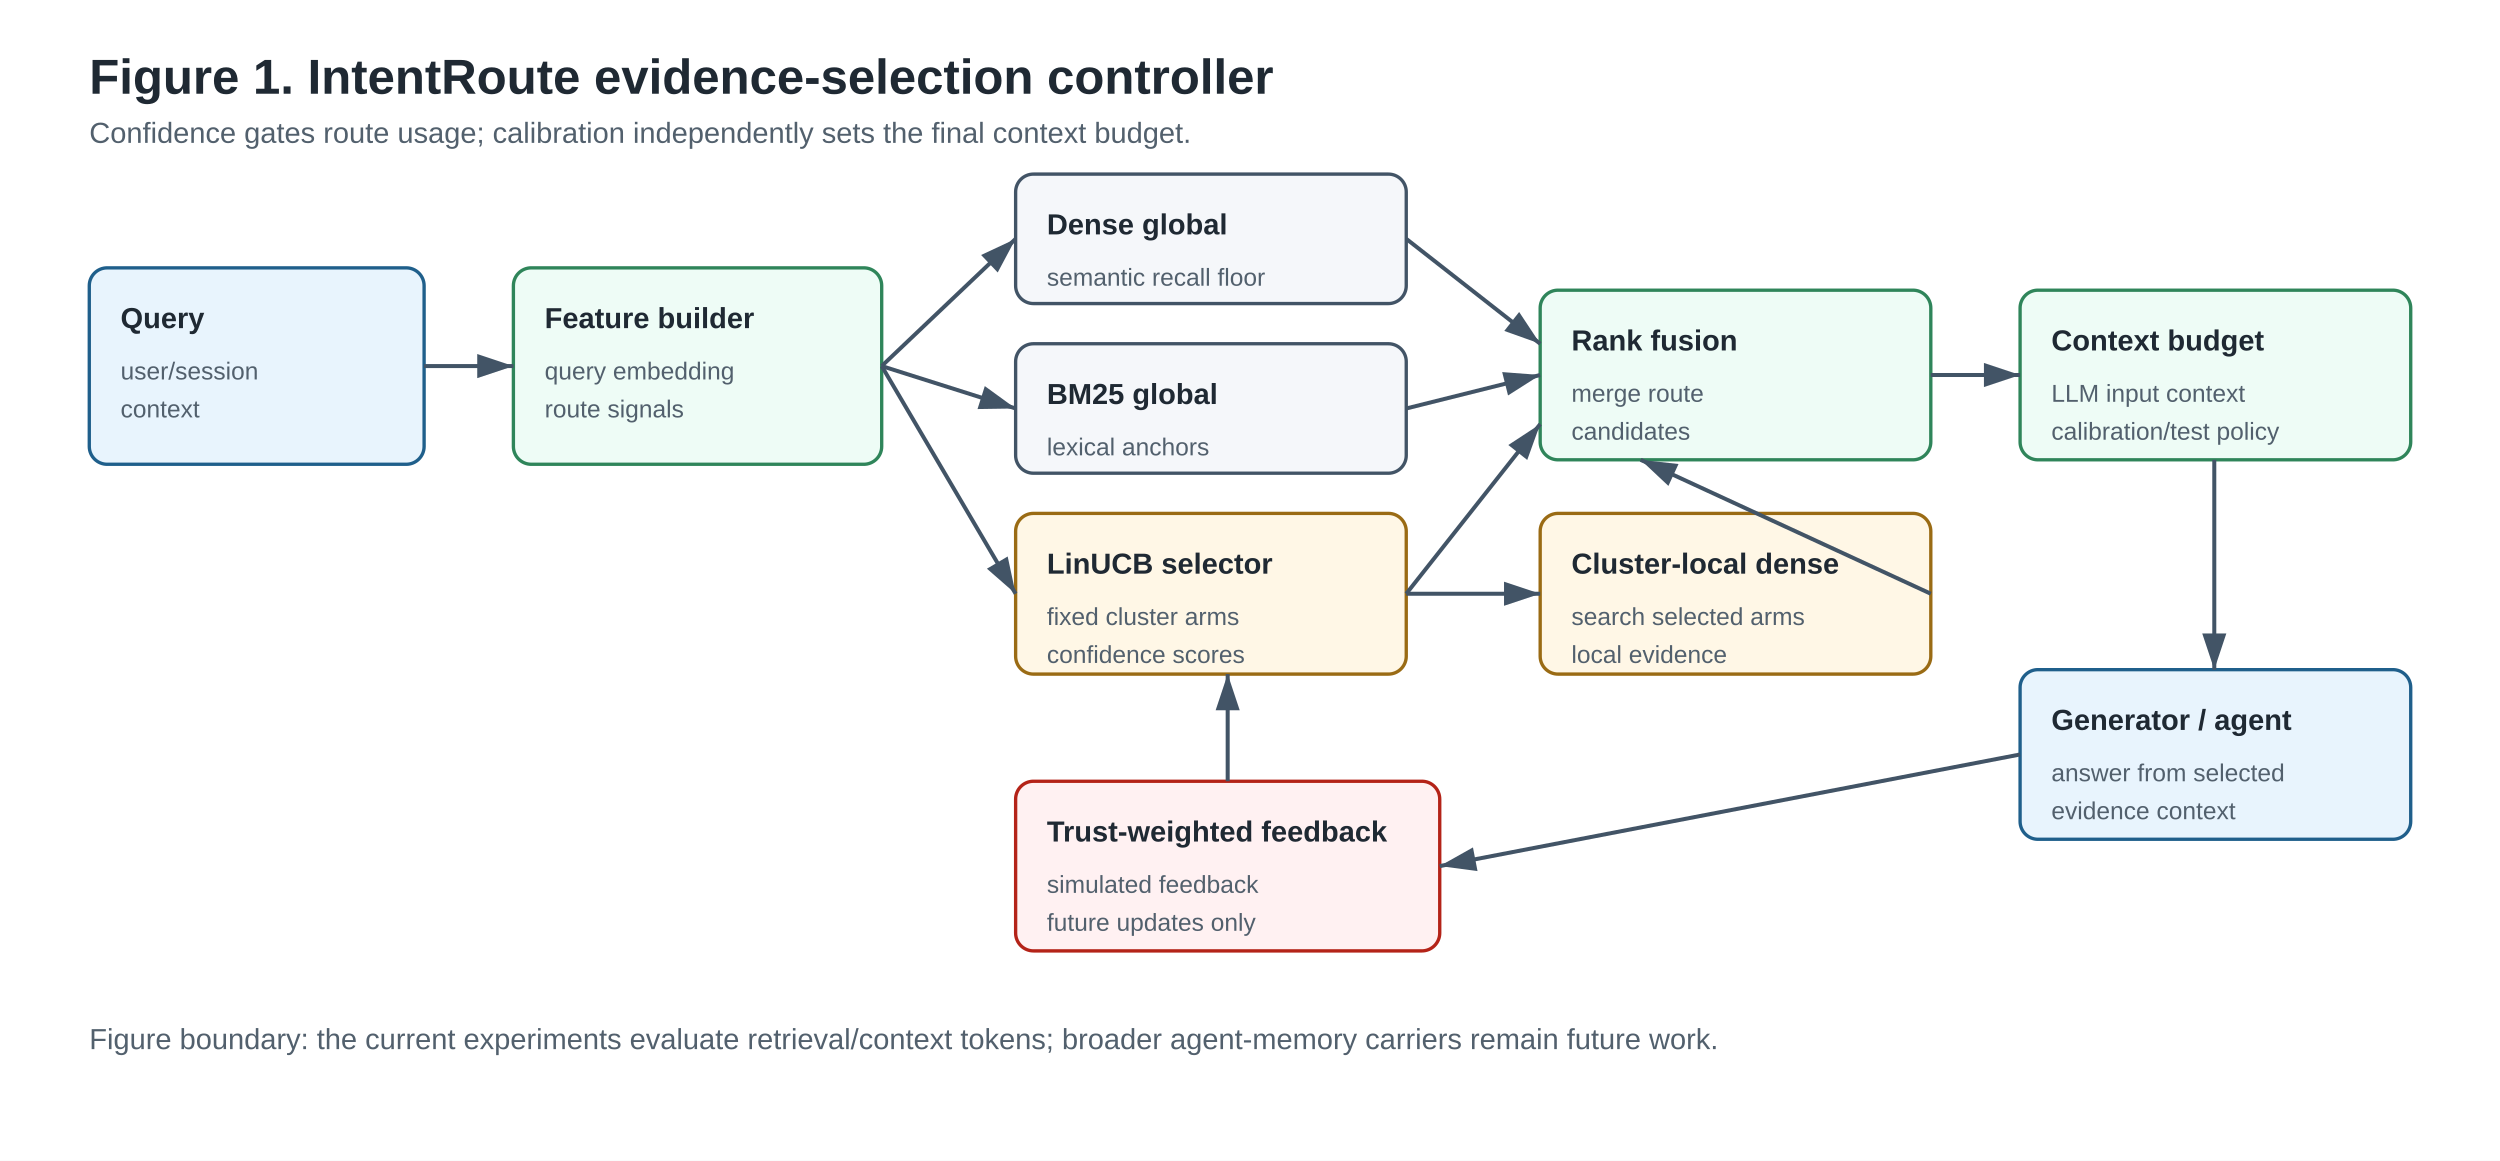
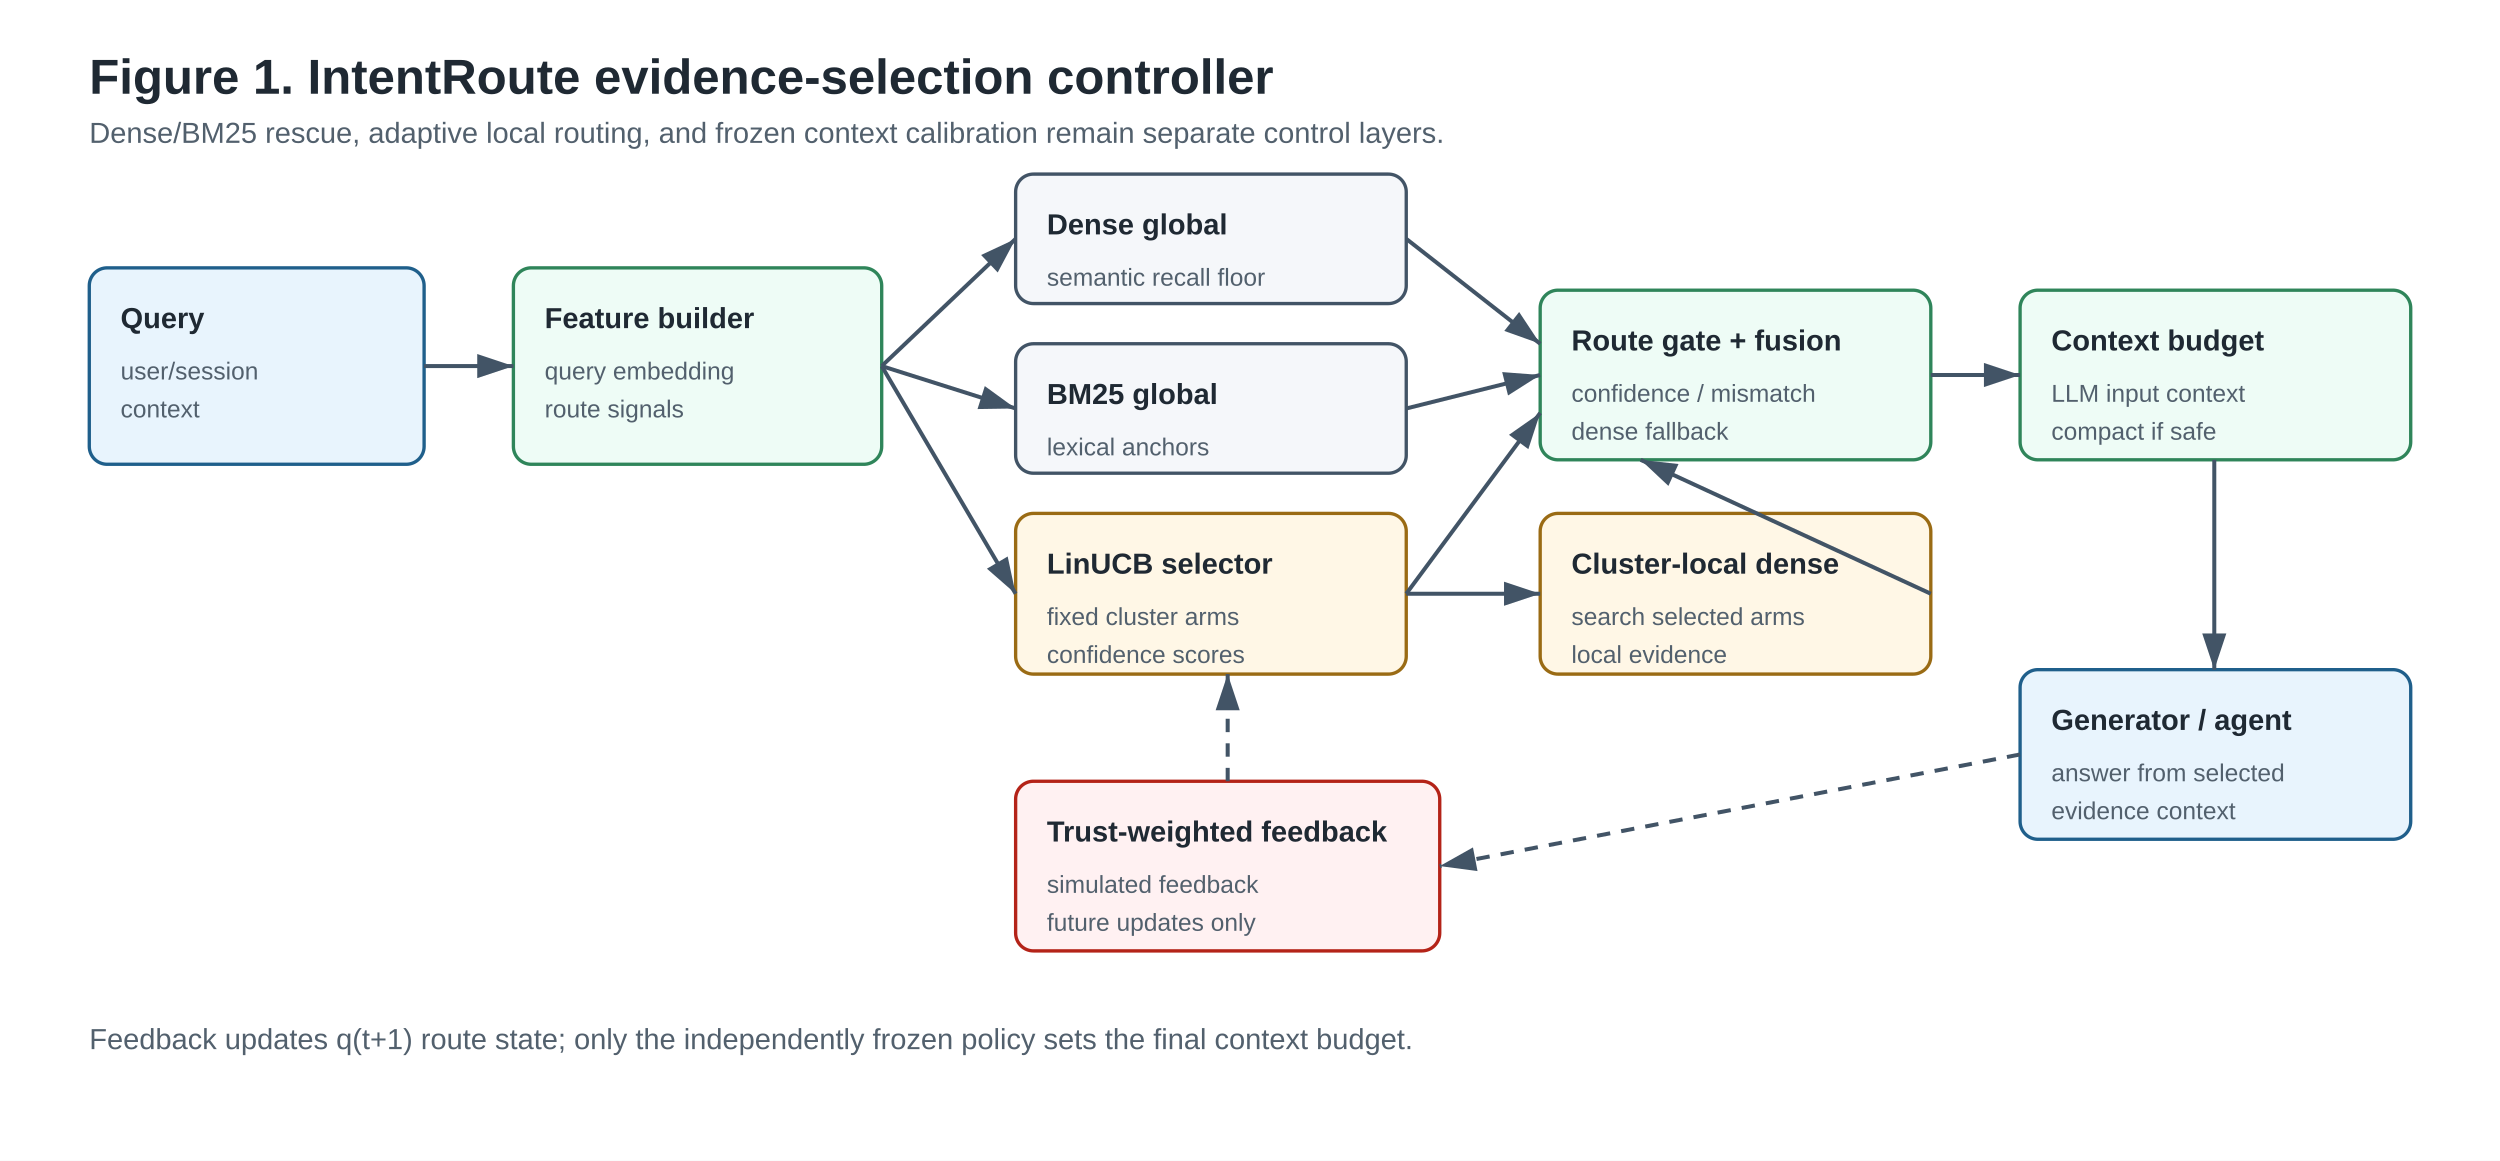
<svg xmlns="http://www.w3.org/2000/svg" width="1120" height="520" viewBox="0 0 1120 520" role="img">
  <defs>
    <marker id="arrow" markerWidth="10" markerHeight="10" refX="9" refY="3" orient="auto" markerUnits="strokeWidth">
      <path d="M0,0 L0,6 L9,3 z" fill="#425466" />
    </marker>
    <style>
text { font-family: Arial, Helvetica, sans-serif; fill: #1f2933; }
.title { font-size: 22px; font-weight: 700; }
.subtitle { font-size: 13px; fill: #52606d; }
.axis { stroke: #9aa5b1; stroke-width: 1; }
.grid { stroke: #e4e7eb; stroke-width: 1; }
.label { font-size: 12px; fill: #52606d; }
.tick { font-size: 11px; fill: #616e7c; }
.legend { font-size: 12px; fill: #323f4b; }
.box-title { font-size: 13px; font-weight: 700; }
.box-text { font-size: 11px; fill: #52606d; }
</style>
  </defs>
  <rect width="100%" height="100%" fill="#ffffff" />
  <text x="40.0" y="42.0" class="title" text-anchor="start">Figure 1. IntentRoute evidence-selection controller</text>
-   <text x="40.0" y="64.0" class="subtitle" text-anchor="start">Confidence gates route usage; calibration independently sets the final context budget.</text>
+   <text x="40.0" y="64.0" class="subtitle" text-anchor="start">Dense/BM25 rescue, adaptive local routing, and frozen context calibration remain separate control layers.</text>
  <rect x="40" y="120" width="150" height="88" rx="8" fill="#e8f4fd" stroke="#1f5f8b" stroke-width="1.5" />
  <text x="54.0" y="147.0" class="box-title" text-anchor="start">Query</text>
  <text x="54.0" y="170.0" class="box-text" text-anchor="start">user/session</text>
  <text x="54.0" y="187.0" class="box-text" text-anchor="start">context</text>
  <rect x="230" y="120" width="165" height="88" rx="8" fill="#eefcf6" stroke="#2f855a" stroke-width="1.5" />
  <text x="244.0" y="147.0" class="box-title" text-anchor="start">Feature builder</text>
  <text x="244.0" y="170.0" class="box-text" text-anchor="start">query embedding</text>
  <text x="244.0" y="187.0" class="box-text" text-anchor="start">route signals</text>
  <rect x="455" y="78" width="175" height="58" rx="8" fill="#f5f7fa" stroke="#425466" stroke-width="1.5" />
  <text x="469.0" y="105.0" class="box-title" text-anchor="start">Dense global</text>
  <text x="469.0" y="128.0" class="box-text" text-anchor="start">semantic recall floor</text>
  <rect x="455" y="154" width="175" height="58" rx="8" fill="#f5f7fa" stroke="#425466" stroke-width="1.5" />
  <text x="469.0" y="181.0" class="box-title" text-anchor="start">BM25 global</text>
  <text x="469.0" y="204.0" class="box-text" text-anchor="start">lexical anchors</text>
  <rect x="455" y="230" width="175" height="72" rx="8" fill="#fff7e6" stroke="#9a6b14" stroke-width="1.5" />
  <text x="469.0" y="257.0" class="box-title" text-anchor="start">LinUCB selector</text>
  <text x="469.0" y="280.0" class="box-text" text-anchor="start">fixed cluster arms</text>
  <text x="469.0" y="297.0" class="box-text" text-anchor="start">confidence scores</text>
  <rect x="690" y="230" width="175" height="72" rx="8" fill="#fff7e6" stroke="#9a6b14" stroke-width="1.5" />
  <text x="704.0" y="257.0" class="box-title" text-anchor="start">Cluster-local dense</text>
  <text x="704.0" y="280.0" class="box-text" text-anchor="start">search selected arms</text>
  <text x="704.0" y="297.0" class="box-text" text-anchor="start">local evidence</text>
  <rect x="690" y="130" width="175" height="76" rx="8" fill="#eefcf6" stroke="#2f855a" stroke-width="1.5" />
-   <text x="704.0" y="157.0" class="box-title" text-anchor="start">Rank fusion</text>
-   <text x="704.0" y="180.0" class="box-text" text-anchor="start">merge route</text>
-   <text x="704.0" y="197.0" class="box-text" text-anchor="start">candidates</text>
+   <text x="704.0" y="157.0" class="box-title" text-anchor="start">Route gate + fusion</text>
+   <text x="704.0" y="180.0" class="box-text" text-anchor="start">confidence / mismatch</text>
+   <text x="704.0" y="197.0" class="box-text" text-anchor="start">dense fallback</text>
  <rect x="905" y="130" width="175" height="76" rx="8" fill="#eefcf6" stroke="#2f855a" stroke-width="1.5" />
  <text x="919.0" y="157.0" class="box-title" text-anchor="start">Context budget</text>
  <text x="919.0" y="180.0" class="box-text" text-anchor="start">LLM input context</text>
-   <text x="919.0" y="197.0" class="box-text" text-anchor="start">calibration/test policy</text>
+   <text x="919.0" y="197.0" class="box-text" text-anchor="start">compact if safe</text>
  <rect x="905" y="300" width="175" height="76" rx="8" fill="#e8f4fd" stroke="#1f5f8b" stroke-width="1.5" />
  <text x="919.0" y="327.0" class="box-title" text-anchor="start">Generator / agent</text>
  <text x="919.0" y="350.0" class="box-text" text-anchor="start">answer from selected</text>
  <text x="919.0" y="367.0" class="box-text" text-anchor="start">evidence context</text>
  <rect x="455" y="350" width="190" height="76" rx="8" fill="#fff1f2" stroke="#b42318" stroke-width="1.5" />
  <text x="469.0" y="377.0" class="box-title" text-anchor="start">Trust-weighted feedback</text>
  <text x="469.0" y="400.0" class="box-text" text-anchor="start">simulated feedback</text>
  <text x="469.0" y="417.0" class="box-text" text-anchor="start">future updates only</text>
  <line x1="190" y1="164" x2="230" y2="164" stroke="#425466" stroke-width="1.8" marker-end="url(#arrow)" />
  <line x1="395" y1="164" x2="455" y2="107" stroke="#425466" stroke-width="1.8" marker-end="url(#arrow)" />
  <line x1="395" y1="164" x2="455" y2="183" stroke="#425466" stroke-width="1.8" marker-end="url(#arrow)" />
  <line x1="395" y1="164" x2="455" y2="266" stroke="#425466" stroke-width="1.8" marker-end="url(#arrow)" />
  <line x1="630" y1="266" x2="690" y2="266" stroke="#425466" stroke-width="1.8" marker-end="url(#arrow)" />
  <line x1="630" y1="107" x2="690" y2="154" stroke="#425466" stroke-width="1.8" marker-end="url(#arrow)" />
  <line x1="630" y1="183" x2="690" y2="168" stroke="#425466" stroke-width="1.8" marker-end="url(#arrow)" />
  <line x1="865" y1="266" x2="735" y2="206" stroke="#425466" stroke-width="1.8" marker-end="url(#arrow)" />
  <line x1="865" y1="168" x2="905" y2="168" stroke="#425466" stroke-width="1.8" marker-end="url(#arrow)" />
-   <line x1="630" y1="266" x2="690" y2="190" stroke="#425466" stroke-width="1.8" marker-end="url(#arrow)" />
+   <line x1="630" y1="266" x2="690" y2="185" stroke="#425466" stroke-width="1.8" marker-end="url(#arrow)" />
  <line x1="992" y1="206" x2="992" y2="300" stroke="#425466" stroke-width="1.8" marker-end="url(#arrow)" />
-   <line x1="905" y1="338" x2="645" y2="388" stroke="#425466" stroke-width="1.8" marker-end="url(#arrow)" />
-   <line x1="550" y1="350" x2="550" y2="302" stroke="#425466" stroke-width="1.8" marker-end="url(#arrow)" />
-   <text x="40.0" y="470.0" class="subtitle" text-anchor="start">Figure boundary: the current experiments evaluate retrieval/context tokens; broader agent-memory carriers remain future work.</text>
+   <line x1="905" y1="338" x2="645" y2="388" stroke="#425466" stroke-width="1.8" stroke-dasharray="6 5" marker-end="url(#arrow)" />
+   <line x1="550" y1="350" x2="550" y2="302" stroke="#425466" stroke-width="1.8" stroke-dasharray="6 5" marker-end="url(#arrow)" />
+   <text x="40.0" y="470.0" class="subtitle" text-anchor="start">Feedback updates q(t+1) route state; only the independently frozen policy sets the final context budget.</text>
</svg>
